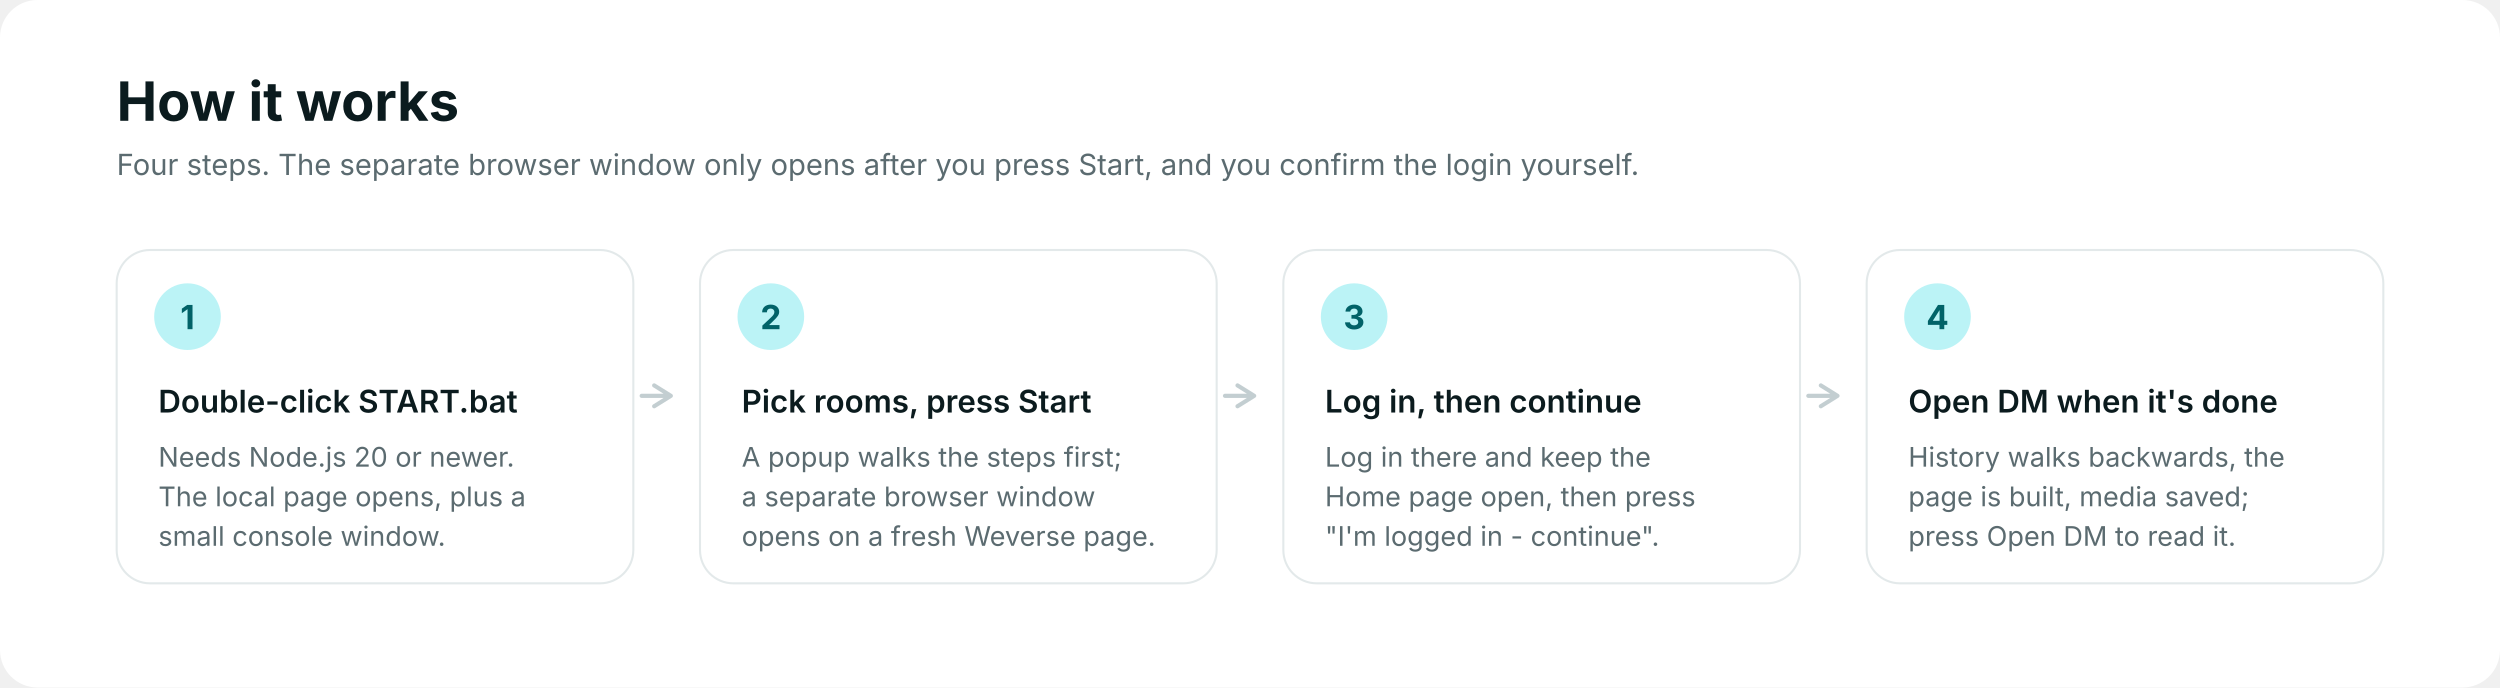
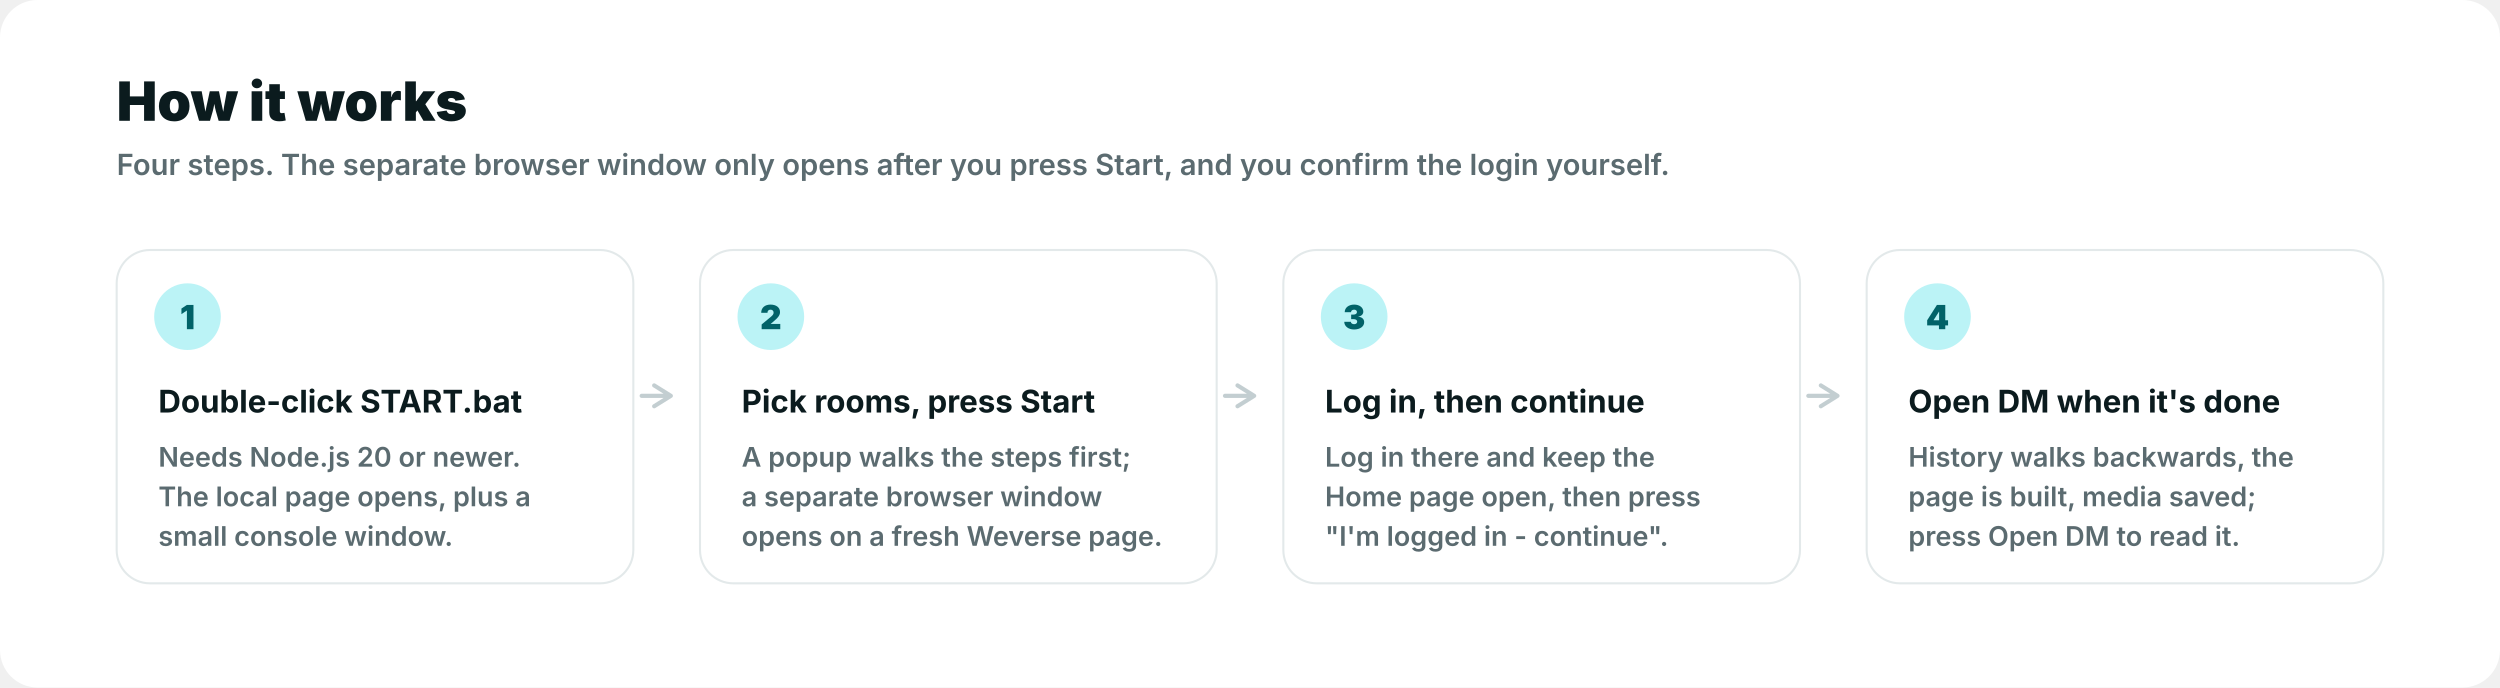
<svg xmlns="http://www.w3.org/2000/svg" viewBox="0 0 1200 330" width="1200" height="330" font-family="Segoe UI, Inter, Arial, sans-serif" role="img">
  <rect width="1200" height="330" rx="18" fill="#ffffff" />
-   <text x="56" y="58" font-size="26" fill="#0b1b1e" font-weight="700" text-anchor="start">How it works</text>
-   <text x="56" y="84" font-size="14" fill="#5b6b70" font-weight="400" text-anchor="start">Four steps. The separate browser window only opens after you press Start, and you confirm the login yourself.</text>
+   <text x="56" y="58" font-size="26" fill="#0b1b1e" font-weight="900" text-anchor="start">How it works</text>
+   <text x="56" y="84" font-size="14" fill="#5b6b70" font-weight="600" text-anchor="start">Four steps. The separate browser window only opens after you press Start, and you confirm the login yourself.</text>
  <rect x="56" y="120" width="248" height="160" rx="16" fill="#ffffff" stroke="#e3e9ea" />
  <circle cx="90" cy="152" r="16" fill="#bbf3f6" />
-   <text x="90" y="158" font-size="16" fill="#016268" font-weight="700" text-anchor="middle">1</text>
-   <text x="76" y="198" font-size="15" fill="#0b1b1e" font-weight="600" text-anchor="start">Double-click START.bat</text>
-   <text x="76" y="224" font-size="13" fill="#5b6b70" font-weight="400" text-anchor="start">Needs Node.js 20 or newer.</text>
-   <text x="76" y="243" font-size="13" fill="#5b6b70" font-weight="400" text-anchor="start">The local page opens, plus a</text>
-   <text x="76" y="262" font-size="13" fill="#5b6b70" font-weight="400" text-anchor="start">small console window.</text>
+   <text x="90" y="158" font-size="16" fill="#016268" font-weight="900" text-anchor="middle">1</text>
+   <text x="76" y="198" font-size="15" fill="#0b1b1e" font-weight="700" text-anchor="start">Double-click START.bat</text>
+   <text x="76" y="224" font-size="13" fill="#5b6b70" font-weight="600" text-anchor="start">Needs Node.js 20 or newer.</text>
+   <text x="76" y="243" font-size="13" fill="#5b6b70" font-weight="600" text-anchor="start">The local page opens, plus a</text>
+   <text x="76" y="262" font-size="13" fill="#5b6b70" font-weight="600" text-anchor="start">small console window.</text>
  <path d="M308 190 h14 m-8 -5 l8 5 l-8 5" fill="none" stroke="#c3ced1" stroke-width="2" stroke-linecap="round" stroke-linejoin="round" />
  <rect x="336" y="120" width="248" height="160" rx="16" fill="#ffffff" stroke="#e3e9ea" />
  <circle cx="370" cy="152" r="16" fill="#bbf3f6" />
-   <text x="370" y="158" font-size="16" fill="#016268" font-weight="700" text-anchor="middle">2</text>
-   <text x="356" y="198" font-size="15" fill="#0b1b1e" font-weight="600" text-anchor="start">Pick rooms, press Start</text>
-   <text x="356" y="224" font-size="13" fill="#5b6b70" font-weight="400" text-anchor="start">A popup walks the steps first;</text>
-   <text x="356" y="243" font-size="13" fill="#5b6b70" font-weight="400" text-anchor="start">a separate browser window</text>
-   <text x="356" y="262" font-size="13" fill="#5b6b70" font-weight="400" text-anchor="start">opens on a fresh Weverse page.</text>
+   <text x="370" y="158" font-size="16" fill="#016268" font-weight="900" text-anchor="middle">2</text>
+   <text x="356" y="198" font-size="15" fill="#0b1b1e" font-weight="700" text-anchor="start">Pick rooms, press Start</text>
+   <text x="356" y="224" font-size="13" fill="#5b6b70" font-weight="600" text-anchor="start">A popup walks the steps first;</text>
+   <text x="356" y="243" font-size="13" fill="#5b6b70" font-weight="600" text-anchor="start">a separate browser window</text>
+   <text x="356" y="262" font-size="13" fill="#5b6b70" font-weight="600" text-anchor="start">opens on a fresh Weverse page.</text>
  <path d="M588 190 h14 m-8 -5 l8 5 l-8 5" fill="none" stroke="#c3ced1" stroke-width="2" stroke-linecap="round" stroke-linejoin="round" />
  <rect x="616" y="120" width="248" height="160" rx="16" fill="#ffffff" stroke="#e3e9ea" />
  <circle cx="650" cy="152" r="16" fill="#bbf3f6" />
-   <text x="650" y="158" font-size="16" fill="#016268" font-weight="700" text-anchor="middle">3</text>
-   <text x="636" y="198" font-size="15" fill="#0b1b1e" font-weight="600" text-anchor="start">Log in, then continue</text>
-   <text x="636" y="224" font-size="13" fill="#5b6b70" font-weight="400" text-anchor="start">Log in there and keep the</text>
-   <text x="636" y="243" font-size="13" fill="#5b6b70" font-weight="400" text-anchor="start">Home page open, then press</text>
-   <text x="636" y="262" font-size="13" fill="#5b6b70" font-weight="400" text-anchor="start">"I'm logged in - continue".</text>
+   <text x="650" y="158" font-size="16" fill="#016268" font-weight="900" text-anchor="middle">3</text>
+   <text x="636" y="198" font-size="15" fill="#0b1b1e" font-weight="700" text-anchor="start">Log in, then continue</text>
+   <text x="636" y="224" font-size="13" fill="#5b6b70" font-weight="600" text-anchor="start">Log in there and keep the</text>
+   <text x="636" y="243" font-size="13" fill="#5b6b70" font-weight="600" text-anchor="start">Home page open, then press</text>
+   <text x="636" y="262" font-size="13" fill="#5b6b70" font-weight="600" text-anchor="start">"I'm logged in - continue".</text>
  <path d="M868 190 h14 m-8 -5 l8 5 l-8 5" fill="none" stroke="#c3ced1" stroke-width="2" stroke-linecap="round" stroke-linejoin="round" />
  <rect x="896" y="120" width="248" height="160" rx="16" fill="#ffffff" stroke="#e3e9ea" />
  <circle cx="930" cy="152" r="16" fill="#bbf3f6" />
-   <text x="930" y="158" font-size="16" fill="#016268" font-weight="700" text-anchor="middle">4</text>
-   <text x="916" y="198" font-size="15" fill="#0b1b1e" font-weight="600" text-anchor="start">Open DM when it's done</text>
-   <text x="916" y="224" font-size="13" fill="#5b6b70" font-weight="400" text-anchor="start">History walks backwards, the</text>
-   <text x="916" y="243" font-size="13" fill="#5b6b70" font-weight="400" text-anchor="start">page is built, media saved;</text>
-   <text x="916" y="262" font-size="13" fill="#5b6b70" font-weight="400" text-anchor="start">press Open DM to read it.</text>
+   <text x="930" y="158" font-size="16" fill="#016268" font-weight="900" text-anchor="middle">4</text>
+   <text x="916" y="198" font-size="15" fill="#0b1b1e" font-weight="700" text-anchor="start">Open DM when it's done</text>
+   <text x="916" y="224" font-size="13" fill="#5b6b70" font-weight="600" text-anchor="start">History walks backwards, the</text>
+   <text x="916" y="243" font-size="13" fill="#5b6b70" font-weight="600" text-anchor="start">page is built, media saved;</text>
+   <text x="916" y="262" font-size="13" fill="#5b6b70" font-weight="600" text-anchor="start">press Open DM to read it.</text>
</svg>
